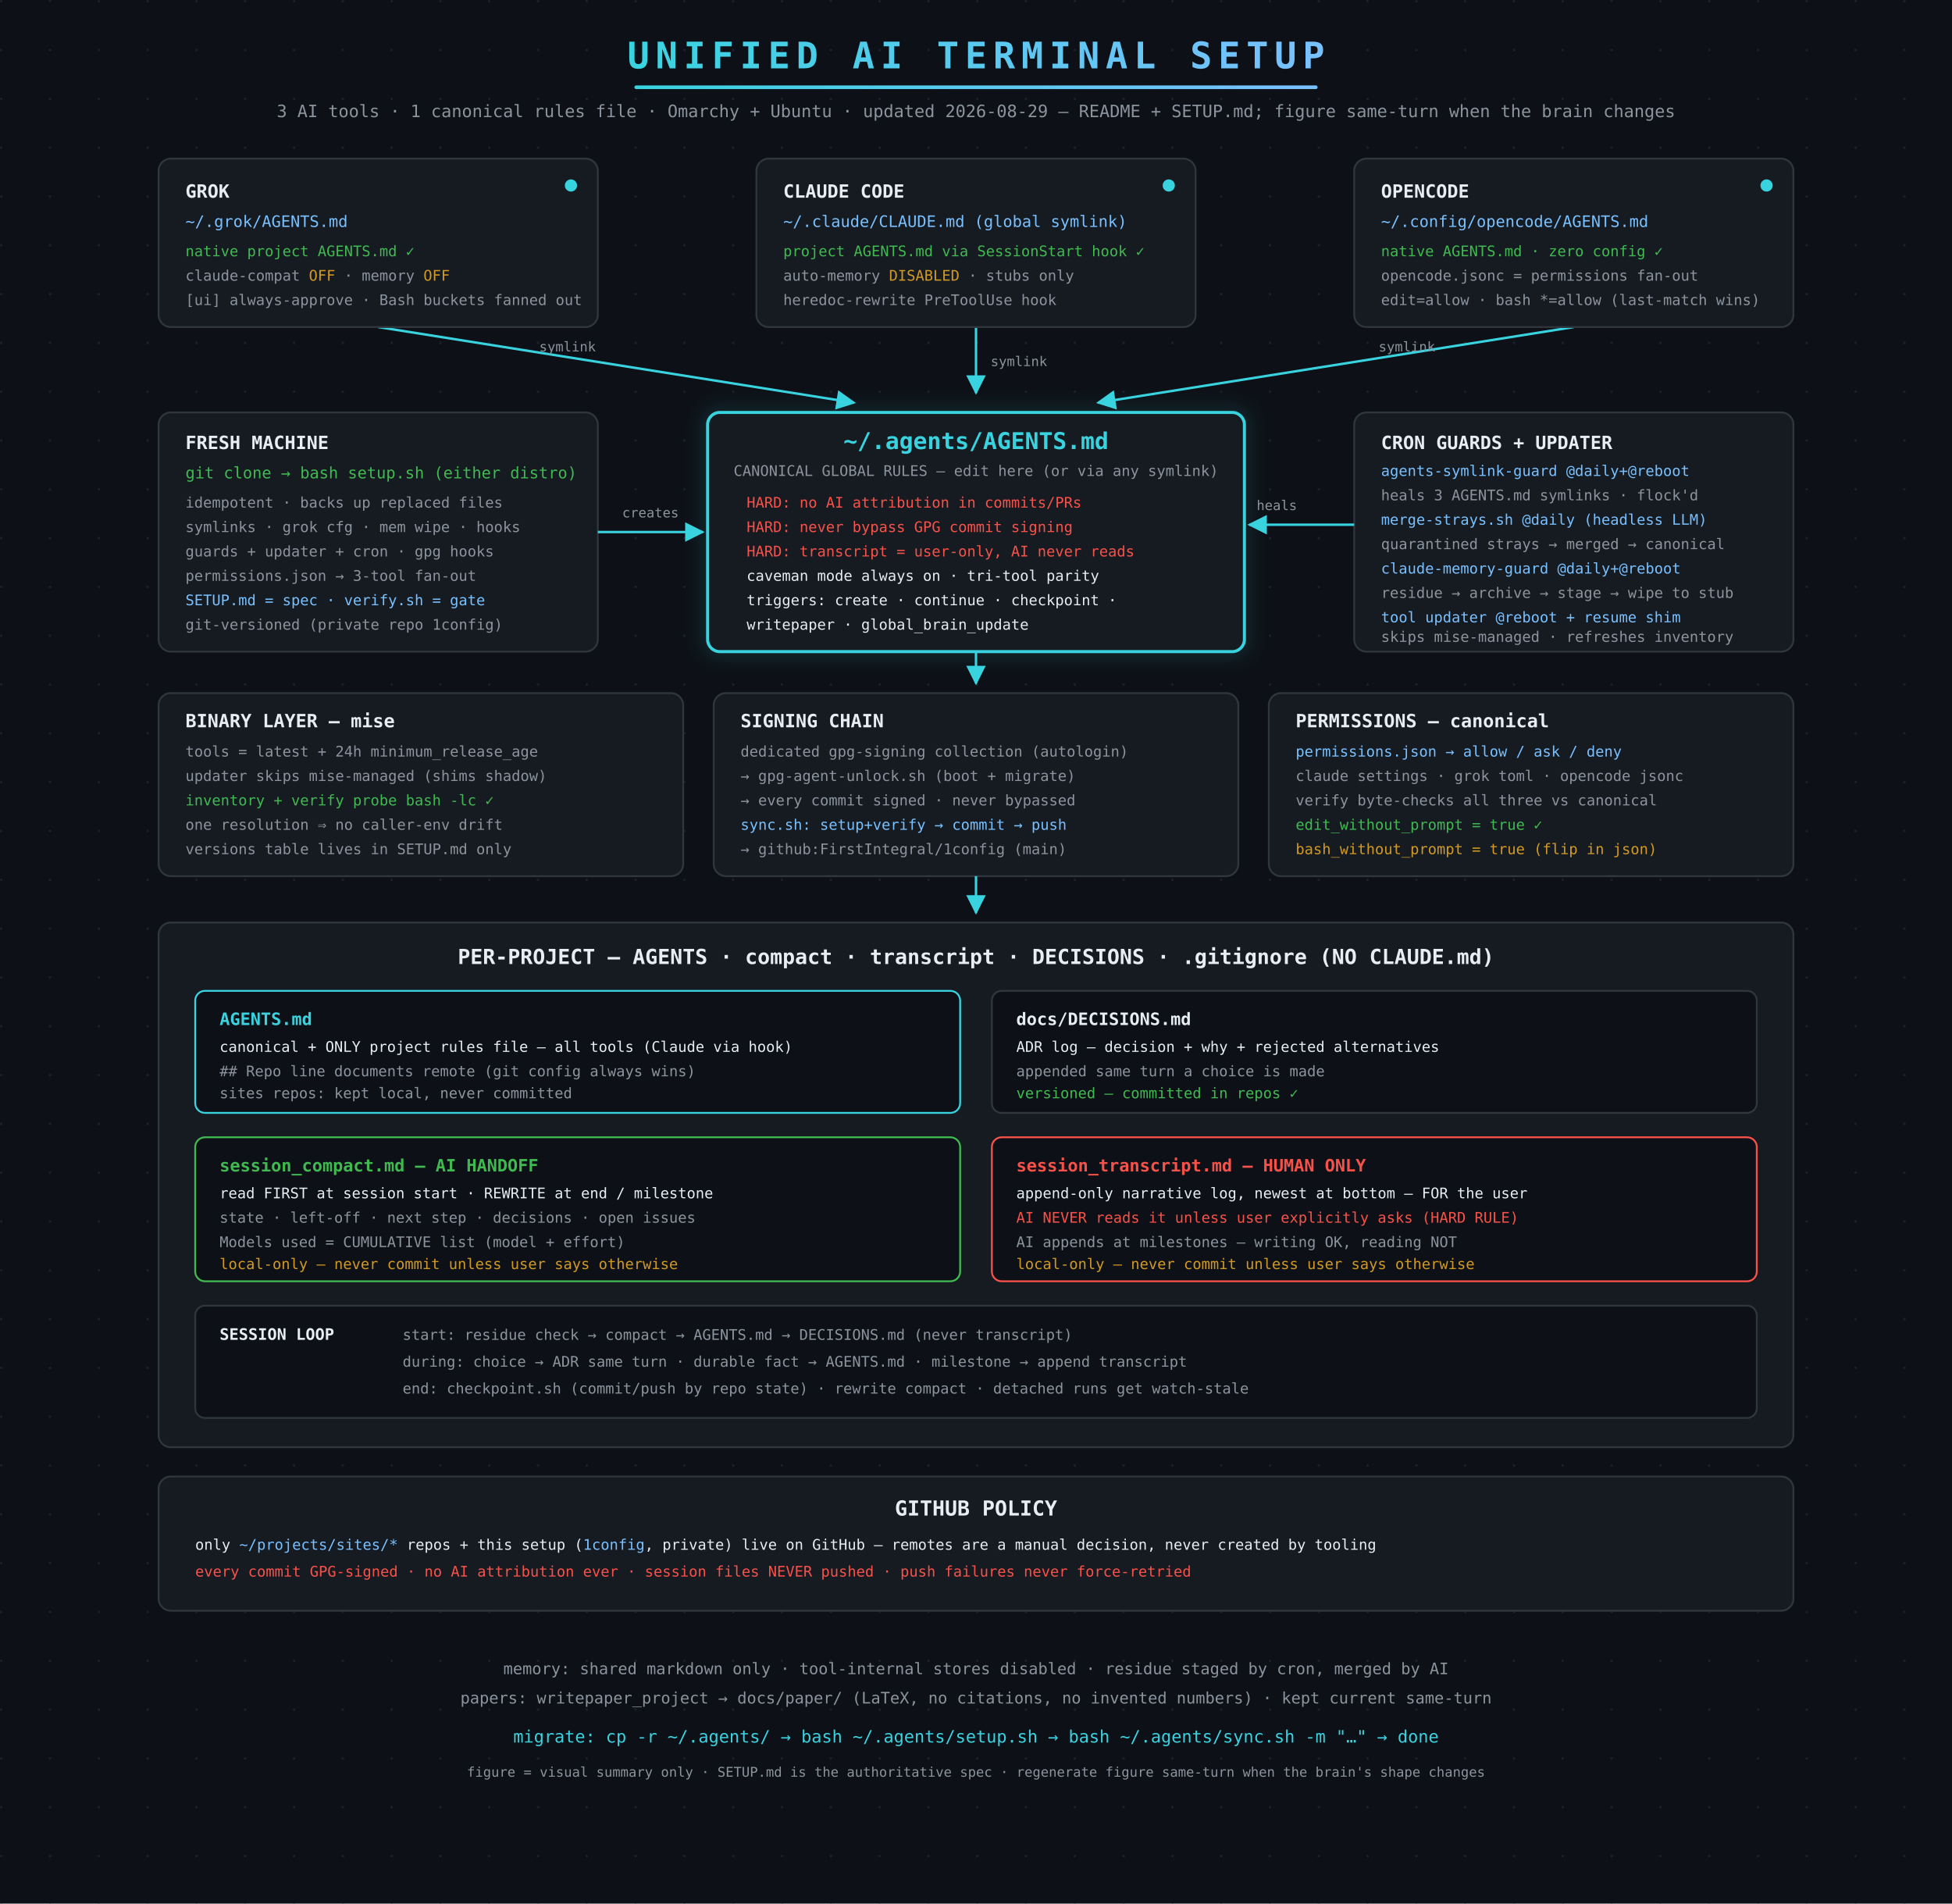
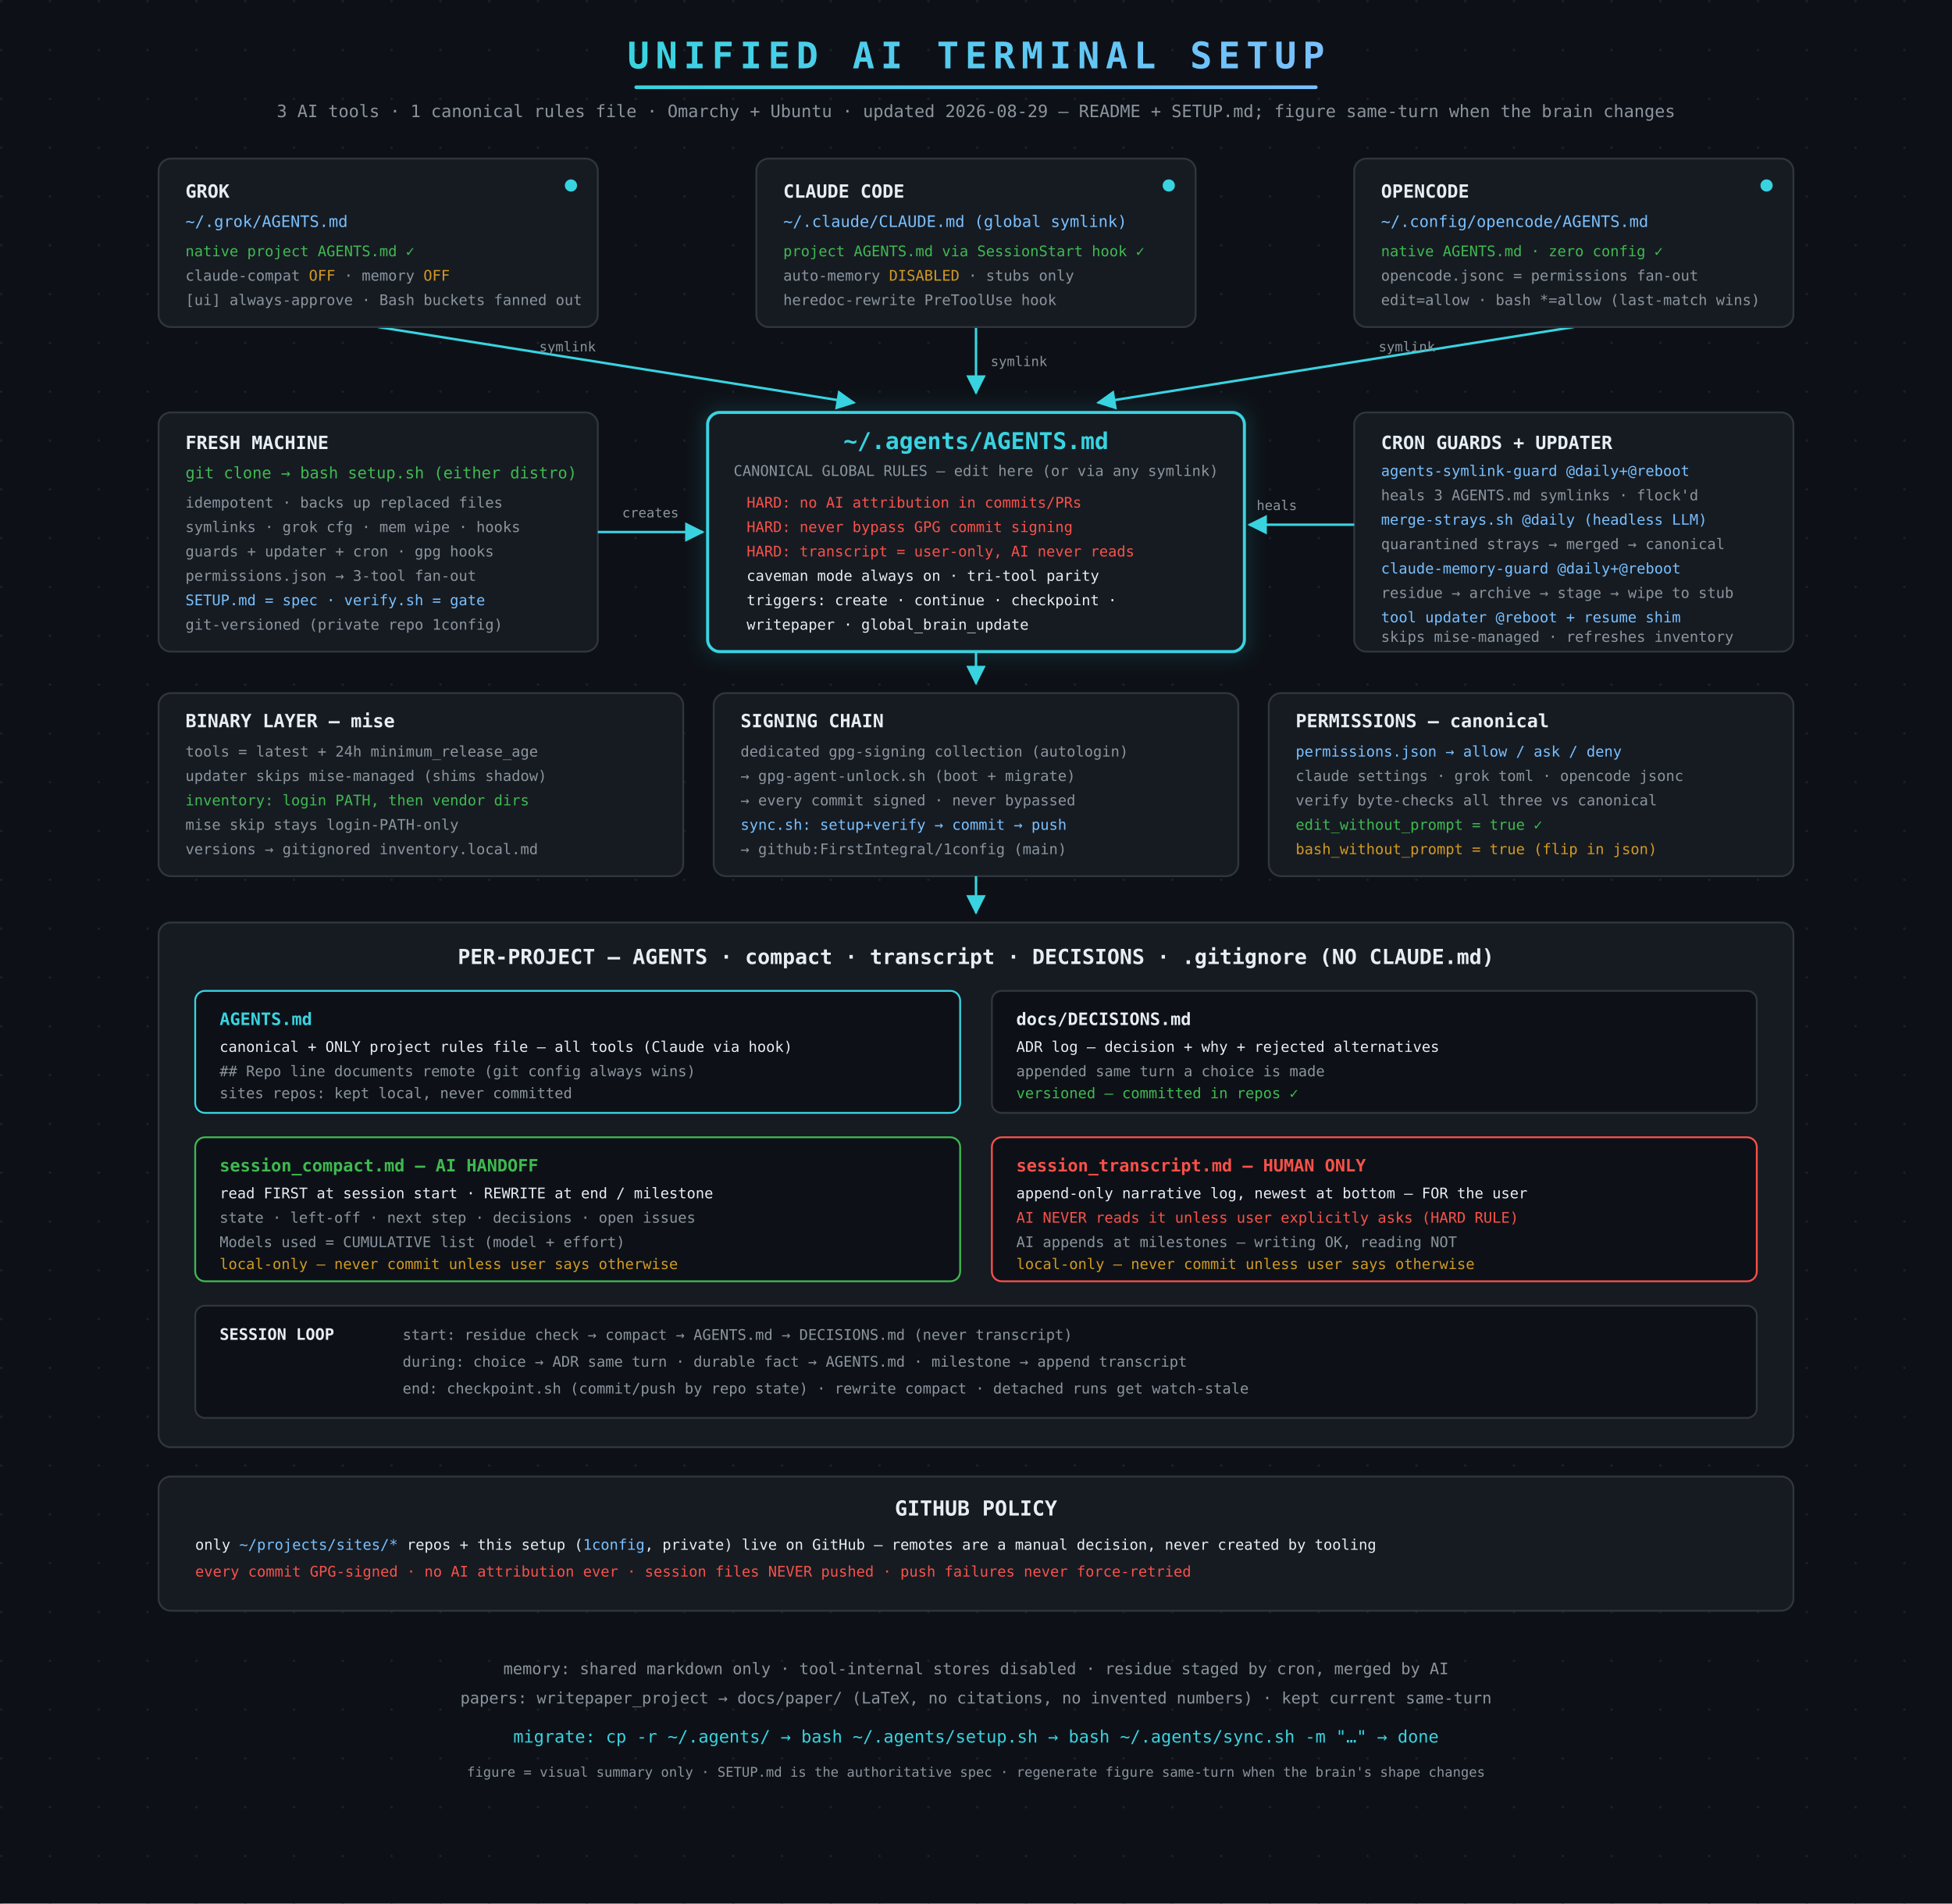
<svg xmlns="http://www.w3.org/2000/svg" width="1600" height="1560" viewBox="0 0 1600 1560" font-family="DejaVu Sans Mono, monospace">
  <defs>
    <pattern id="grid" width="40" height="40" patternUnits="userSpaceOnUse">
      <circle cx="1" cy="1" r="1" fill="#1c2128" />
    </pattern>
    <linearGradient id="acc" x1="0" y1="0" x2="1" y2="0">
      <stop offset="0" stop-color="#39d3e0" />
      <stop offset="1" stop-color="#79c0ff" />
    </linearGradient>
    <filter id="glow" x="-60%" y="-60%" width="220%" height="220%">
      <feGaussianBlur stdDeviation="7" />
    </filter>
    <marker id="arr" viewBox="0 0 10 10" refX="9" refY="5" markerWidth="8" markerHeight="8" orient="auto-start-reverse">
      <path d="M0,0 L10,5 L0,10 z" fill="#39d3e0" />
    </marker>
    <marker id="arrd" viewBox="0 0 10 10" refX="9" refY="5" markerWidth="7" markerHeight="7" orient="auto-start-reverse">
      <path d="M0,0 L10,5 L0,10 z" fill="#d29922" />
    </marker>
  </defs>
  <rect width="1600" height="1560" fill="#0d1117" />
  <rect width="1600" height="1560" fill="url(#grid)" />
  <text x="800" y="56" text-anchor="middle" font-size="30" font-weight="bold" fill="url(#acc)" letter-spacing="5">UNIFIED AI TERMINAL SETUP</text>
  <rect x="520" y="70" width="560" height="3" rx="1.5" fill="url(#acc)" />
  <text x="800" y="96" text-anchor="middle" font-size="14" fill="#8b949e">3 AI tools · 1 canonical rules file · Omarchy + Ubuntu · updated 2026-08-29 — README + SETUP.md; figure same-turn when the brain changes</text>
  <line x1="310" y1="268" x2="700" y2="330" stroke="#39d3e0" stroke-width="2" marker-end="url(#arr)" />
  <text x="442" y="288" font-size="11" fill="#8b949e">symlink</text>
  <line x1="800" y1="268" x2="800" y2="322" stroke="#39d3e0" stroke-width="2" marker-end="url(#arr)" />
  <text x="812" y="300" font-size="11" fill="#8b949e">symlink</text>
  <line x1="1290" y1="268" x2="900" y2="330" stroke="#39d3e0" stroke-width="2" marker-end="url(#arr)" />
  <text x="1130" y="288" font-size="11" fill="#8b949e">symlink</text>
  <rect x="130" y="130" width="360" height="138" rx="10" fill="#161b22" stroke="#30363d" stroke-width="1.5" />
  <circle cx="468" cy="152" r="5" fill="#39d3e0" />
  <text x="152" y="162" font-size="15" font-weight="bold" fill="#e6edf3">GROK</text>
  <text x="152" y="186" font-size="13" fill="#79c0ff">~/.grok/AGENTS.md</text>
  <text x="152" y="210" font-size="12" fill="#3fb950">native project AGENTS.md ✓</text>
  <text x="152" y="230" font-size="12" fill="#8b949e">claude-compat <tspan fill="#d29922">OFF</tspan> · memory <tspan fill="#d29922">OFF</tspan>
  </text>
  <text x="152" y="250" font-size="12" fill="#8b949e">[ui] always-approve · Bash buckets fanned out</text>
  <rect x="620" y="130" width="360" height="138" rx="10" fill="#161b22" stroke="#30363d" stroke-width="1.5" />
  <circle cx="958" cy="152" r="5" fill="#39d3e0" />
  <text x="642" y="162" font-size="15" font-weight="bold" fill="#e6edf3">CLAUDE CODE</text>
  <text x="642" y="186" font-size="13" fill="#79c0ff">~/.claude/CLAUDE.md (global symlink)</text>
  <text x="642" y="210" font-size="12" fill="#3fb950">project AGENTS.md via SessionStart hook ✓</text>
  <text x="642" y="230" font-size="12" fill="#8b949e">auto-memory <tspan fill="#d29922">DISABLED</tspan> · stubs only</text>
  <text x="642" y="250" font-size="12" fill="#8b949e">heredoc-rewrite PreToolUse hook</text>
  <rect x="1110" y="130" width="360" height="138" rx="10" fill="#161b22" stroke="#30363d" stroke-width="1.5" />
  <circle cx="1448" cy="152" r="5" fill="#39d3e0" />
  <text x="1132" y="162" font-size="15" font-weight="bold" fill="#e6edf3">OPENCODE</text>
  <text x="1132" y="186" font-size="13" fill="#79c0ff">~/.config/opencode/AGENTS.md</text>
  <text x="1132" y="210" font-size="12" fill="#3fb950">native AGENTS.md · zero config ✓</text>
  <text x="1132" y="230" font-size="12" fill="#8b949e">opencode.jsonc = permissions fan-out</text>
  <text x="1132" y="250" font-size="12" fill="#8b949e">edit=allow · bash *=allow (last-match wins)</text>
  <rect x="580" y="338" width="440" height="196" rx="10" fill="none" stroke="#39d3e0" stroke-width="2.5" opacity="0.55" filter="url(#glow)" />
  <rect x="580" y="338" width="440" height="196" rx="10" fill="#161b22" stroke="#39d3e0" stroke-width="2.5" />
  <text x="800" y="368" text-anchor="middle" font-size="19" font-weight="bold" fill="#39d3e0">~/.agents/AGENTS.md</text>
  <text x="800" y="390" text-anchor="middle" font-size="12" fill="#8b949e">CANONICAL GLOBAL RULES — edit here (or via any symlink)</text>
  <text x="612" y="416" font-size="12" fill="#f85149">HARD: no AI attribution in commits/PRs</text>
  <text x="612" y="436" font-size="12" fill="#f85149">HARD: never bypass GPG commit signing</text>
  <text x="612" y="456" font-size="12" fill="#f85149">HARD: transcript = user-only, AI never reads</text>
  <text x="612" y="476" font-size="12" fill="#e6edf3">caveman mode always on · tri-tool parity</text>
  <text x="612" y="496" font-size="12" fill="#e6edf3">triggers: create · continue · checkpoint ·</text>
  <text x="612" y="516" font-size="12" fill="#e6edf3">writepaper · global_brain_update</text>
  <rect x="1110" y="338" width="360" height="196" rx="10" fill="#161b22" stroke="#30363d" stroke-width="1.5" />
  <text x="1132" y="368" font-size="15" font-weight="bold" fill="#e6edf3">CRON GUARDS + UPDATER</text>
  <text x="1132" y="390" font-size="12" fill="#79c0ff">agents-symlink-guard @daily+@reboot</text>
  <text x="1132" y="410" font-size="12" fill="#8b949e">heals 3 AGENTS.md symlinks · flock'd</text>
  <text x="1132" y="430" font-size="12" fill="#79c0ff">merge-strays.sh @daily (headless LLM)</text>
  <text x="1132" y="450" font-size="12" fill="#8b949e">quarantined strays → merged → canonical</text>
  <text x="1132" y="470" font-size="12" fill="#79c0ff">claude-memory-guard @daily+@reboot</text>
  <text x="1132" y="490" font-size="12" fill="#8b949e">residue → archive → stage → wipe to stub</text>
  <text x="1132" y="510" font-size="12" fill="#79c0ff">tool updater @reboot + resume shim</text>
  <text x="1132" y="526" font-size="12" fill="#8b949e">skips mise-managed · refreshes inventory</text>
  <line x1="1110" y1="430" x2="1024" y2="430" stroke="#39d3e0" stroke-width="2" marker-end="url(#arr)" />
  <text x="1030" y="418" font-size="11" fill="#8b949e">heals</text>
  <rect x="130" y="338" width="360" height="196" rx="10" fill="#161b22" stroke="#30363d" stroke-width="1.5" />
  <text x="152" y="368" font-size="15" font-weight="bold" fill="#e6edf3">FRESH MACHINE</text>
  <text x="152" y="392" font-size="13" fill="#3fb950">git clone → bash setup.sh (either distro)</text>
  <text x="152" y="416" font-size="12" fill="#8b949e">idempotent · backs up replaced files</text>
  <text x="152" y="436" font-size="12" fill="#8b949e">symlinks · grok cfg · mem wipe · hooks</text>
  <text x="152" y="456" font-size="12" fill="#8b949e">guards + updater + cron · gpg hooks</text>
  <text x="152" y="476" font-size="12" fill="#8b949e">permissions.json → 3-tool fan-out</text>
  <text x="152" y="496" font-size="12" fill="#79c0ff">SETUP.md = spec · verify.sh = gate</text>
  <text x="152" y="516" font-size="12" fill="#8b949e">git-versioned (private repo 1config)</text>
  <line x1="490" y1="436" x2="576" y2="436" stroke="#39d3e0" stroke-width="2" marker-end="url(#arr)" />
  <text x="510" y="424" font-size="11" fill="#8b949e">creates</text>
  <line x1="800" y1="534" x2="800" y2="560" stroke="#39d3e0" stroke-width="2" marker-end="url(#arr)" />
  <rect x="130" y="568" width="430" height="150" rx="10" fill="#161b22" stroke="#30363d" stroke-width="1.5" />
  <text x="152" y="596" font-size="15" font-weight="bold" fill="#e6edf3">BINARY LAYER — mise</text>
  <text x="152" y="620" font-size="12" fill="#8b949e">tools = latest + 24h minimum_release_age</text>
  <text x="152" y="640" font-size="12" fill="#8b949e">updater skips mise-managed (shims shadow)</text>
-   <text x="152" y="660" font-size="12" fill="#3fb950">inventory + verify probe bash -lc ✓</text>
-   <text x="152" y="680" font-size="12" fill="#8b949e">one resolution ⇒ no caller-env drift</text>
-   <text x="152" y="700" font-size="12" fill="#8b949e">versions table lives in SETUP.md only</text>
+   <text x="152" y="660" font-size="12" fill="#3fb950">inventory: login PATH, then vendor dirs</text>
+   <text x="152" y="680" font-size="12" fill="#8b949e">mise skip stays login-PATH-only</text>
+   <text x="152" y="700" font-size="12" fill="#8b949e">versions → gitignored inventory.local.md</text>
  <rect x="585" y="568" width="430" height="150" rx="10" fill="#161b22" stroke="#30363d" stroke-width="1.5" />
  <text x="607" y="596" font-size="15" font-weight="bold" fill="#e6edf3">SIGNING CHAIN</text>
  <text x="607" y="620" font-size="12" fill="#8b949e">dedicated gpg-signing collection (autologin)</text>
  <text x="607" y="640" font-size="12" fill="#8b949e">→ gpg-agent-unlock.sh (boot + migrate)</text>
  <text x="607" y="660" font-size="12" fill="#8b949e">→ every commit signed · never bypassed</text>
  <text x="607" y="680" font-size="12" fill="#79c0ff">sync.sh: setup+verify → commit → push</text>
  <text x="607" y="700" font-size="12" fill="#8b949e">→ github:FirstIntegral/1config (main)</text>
  <rect x="1040" y="568" width="430" height="150" rx="10" fill="#161b22" stroke="#30363d" stroke-width="1.5" />
  <text x="1062" y="596" font-size="15" font-weight="bold" fill="#e6edf3">PERMISSIONS — canonical</text>
  <text x="1062" y="620" font-size="12" fill="#79c0ff">permissions.json → allow / ask / deny</text>
  <text x="1062" y="640" font-size="12" fill="#8b949e">claude settings · grok toml · opencode jsonc</text>
  <text x="1062" y="660" font-size="12" fill="#8b949e">verify byte-checks all three vs canonical</text>
  <text x="1062" y="680" font-size="12" fill="#3fb950">edit_without_prompt = true ✓</text>
  <text x="1062" y="700" font-size="12" fill="#d29922">bash_without_prompt = true (flip in json)</text>
  <line x1="800" y1="718" x2="800" y2="748" stroke="#39d3e0" stroke-width="2" marker-end="url(#arr)" />
  <rect x="130" y="756" width="1340" height="430" rx="10" fill="#161b22" stroke="#30363d" stroke-width="1.5" />
  <text x="800" y="790" text-anchor="middle" font-size="17" font-weight="bold" fill="#e6edf3">PER-PROJECT — AGENTS · compact · transcript · DECISIONS · .gitignore (NO CLAUDE.md)</text>
  <rect x="160" y="812" width="627" height="100" rx="8" fill="#0d1117" stroke="#39d3e0" stroke-width="1.5" />
  <text x="180" y="840" font-size="14" font-weight="bold" fill="#39d3e0">AGENTS.md</text>
  <text x="180" y="862" font-size="12" fill="#e6edf3">canonical + ONLY project rules file — all tools (Claude via hook)</text>
  <text x="180" y="882" font-size="12" fill="#8b949e">## Repo line documents remote (git config always wins)</text>
  <text x="180" y="900" font-size="12" fill="#8b949e">sites repos: kept local, never committed</text>
  <rect x="813" y="812" width="627" height="100" rx="8" fill="#0d1117" stroke="#30363d" stroke-width="1.5" />
  <text x="833" y="840" font-size="14" font-weight="bold" fill="#e6edf3">docs/DECISIONS.md</text>
  <text x="833" y="862" font-size="12" fill="#e6edf3">ADR log — decision + why + rejected alternatives</text>
  <text x="833" y="882" font-size="12" fill="#8b949e">appended same turn a choice is made</text>
  <text x="833" y="900" font-size="12" fill="#3fb950">versioned — committed in repos ✓</text>
  <rect x="160" y="932" width="627" height="118" rx="8" fill="#0d1117" stroke="#3fb950" stroke-width="1.5" />
  <text x="180" y="960" font-size="14" font-weight="bold" fill="#3fb950">session_compact.md — AI HANDOFF</text>
  <text x="180" y="982" font-size="12" fill="#e6edf3">read FIRST at session start · REWRITE at end / milestone</text>
  <text x="180" y="1002" font-size="12" fill="#8b949e">state · left-off · next step · decisions · open issues</text>
  <text x="180" y="1022" font-size="12" fill="#8b949e">Models used = CUMULATIVE list (model + effort)</text>
  <text x="180" y="1040" font-size="12" fill="#d29922">local-only — never commit unless user says otherwise</text>
  <rect x="813" y="932" width="627" height="118" rx="8" fill="#0d1117" stroke="#f85149" stroke-width="1.5" />
  <text x="833" y="960" font-size="14" font-weight="bold" fill="#f85149">session_transcript.md — HUMAN ONLY</text>
  <text x="833" y="982" font-size="12" fill="#e6edf3">append-only narrative log, newest at bottom — FOR the user</text>
  <text x="833" y="1002" font-size="12" fill="#f85149">AI NEVER reads it unless user explicitly asks (HARD RULE)</text>
  <text x="833" y="1022" font-size="12" fill="#8b949e">AI appends at milestones — writing OK, reading NOT</text>
  <text x="833" y="1040" font-size="12" fill="#d29922">local-only — never commit unless user says otherwise</text>
  <rect x="160" y="1070" width="1280" height="92" rx="8" fill="#0d1117" stroke="#30363d" stroke-width="1.5" />
  <text x="180" y="1098" font-size="13" font-weight="bold" fill="#e6edf3">SESSION LOOP</text>
  <text x="330" y="1098" font-size="12" fill="#8b949e">start: residue check → compact → AGENTS.md → DECISIONS.md (never transcript)</text>
  <text x="330" y="1120" font-size="12" fill="#8b949e">during: choice → ADR same turn · durable fact → AGENTS.md · milestone → append transcript</text>
  <text x="330" y="1142" font-size="12" fill="#8b949e">end: checkpoint.sh (commit/push by repo state) · rewrite compact · detached runs get watch-stale</text>
  <rect x="130" y="1210" width="1340" height="110" rx="10" fill="#161b22" stroke="#30363d" stroke-width="1.5" />
  <text x="800" y="1242" text-anchor="middle" font-size="17" font-weight="bold" fill="#e6edf3">GITHUB POLICY</text>
  <text x="160" y="1270" font-size="12" fill="#e6edf3">only <tspan fill="#79c0ff">~/projects/sites/*</tspan> repos + this setup (<tspan fill="#79c0ff">1config</tspan>, private) live on GitHub — remotes are a manual decision, never created by tooling</text>
  <text x="160" y="1292" font-size="12" fill="#f85149">every commit GPG-signed · no AI attribution ever · session files NEVER pushed · push failures never force-retried</text>
  <text x="800" y="1372" text-anchor="middle" font-size="13" fill="#8b949e">memory: shared markdown only · tool-internal stores disabled · residue staged by cron, merged by AI</text>
  <text x="800" y="1396" text-anchor="middle" font-size="13" fill="#8b949e">papers: writepaper_project → docs/paper/ (LaTeX, no citations, no invented numbers) · kept current same-turn</text>
  <text x="800" y="1428" text-anchor="middle" font-size="14" fill="#39d3e0">migrate: cp -r ~/.agents/ → bash ~/.agents/setup.sh → bash ~/.agents/sync.sh -m "…" → done</text>
  <text x="800" y="1456" text-anchor="middle" font-size="11" fill="#8b949e">figure = visual summary only · SETUP.md is the authoritative spec · regenerate figure same-turn when the brain's shape changes</text>
</svg>
